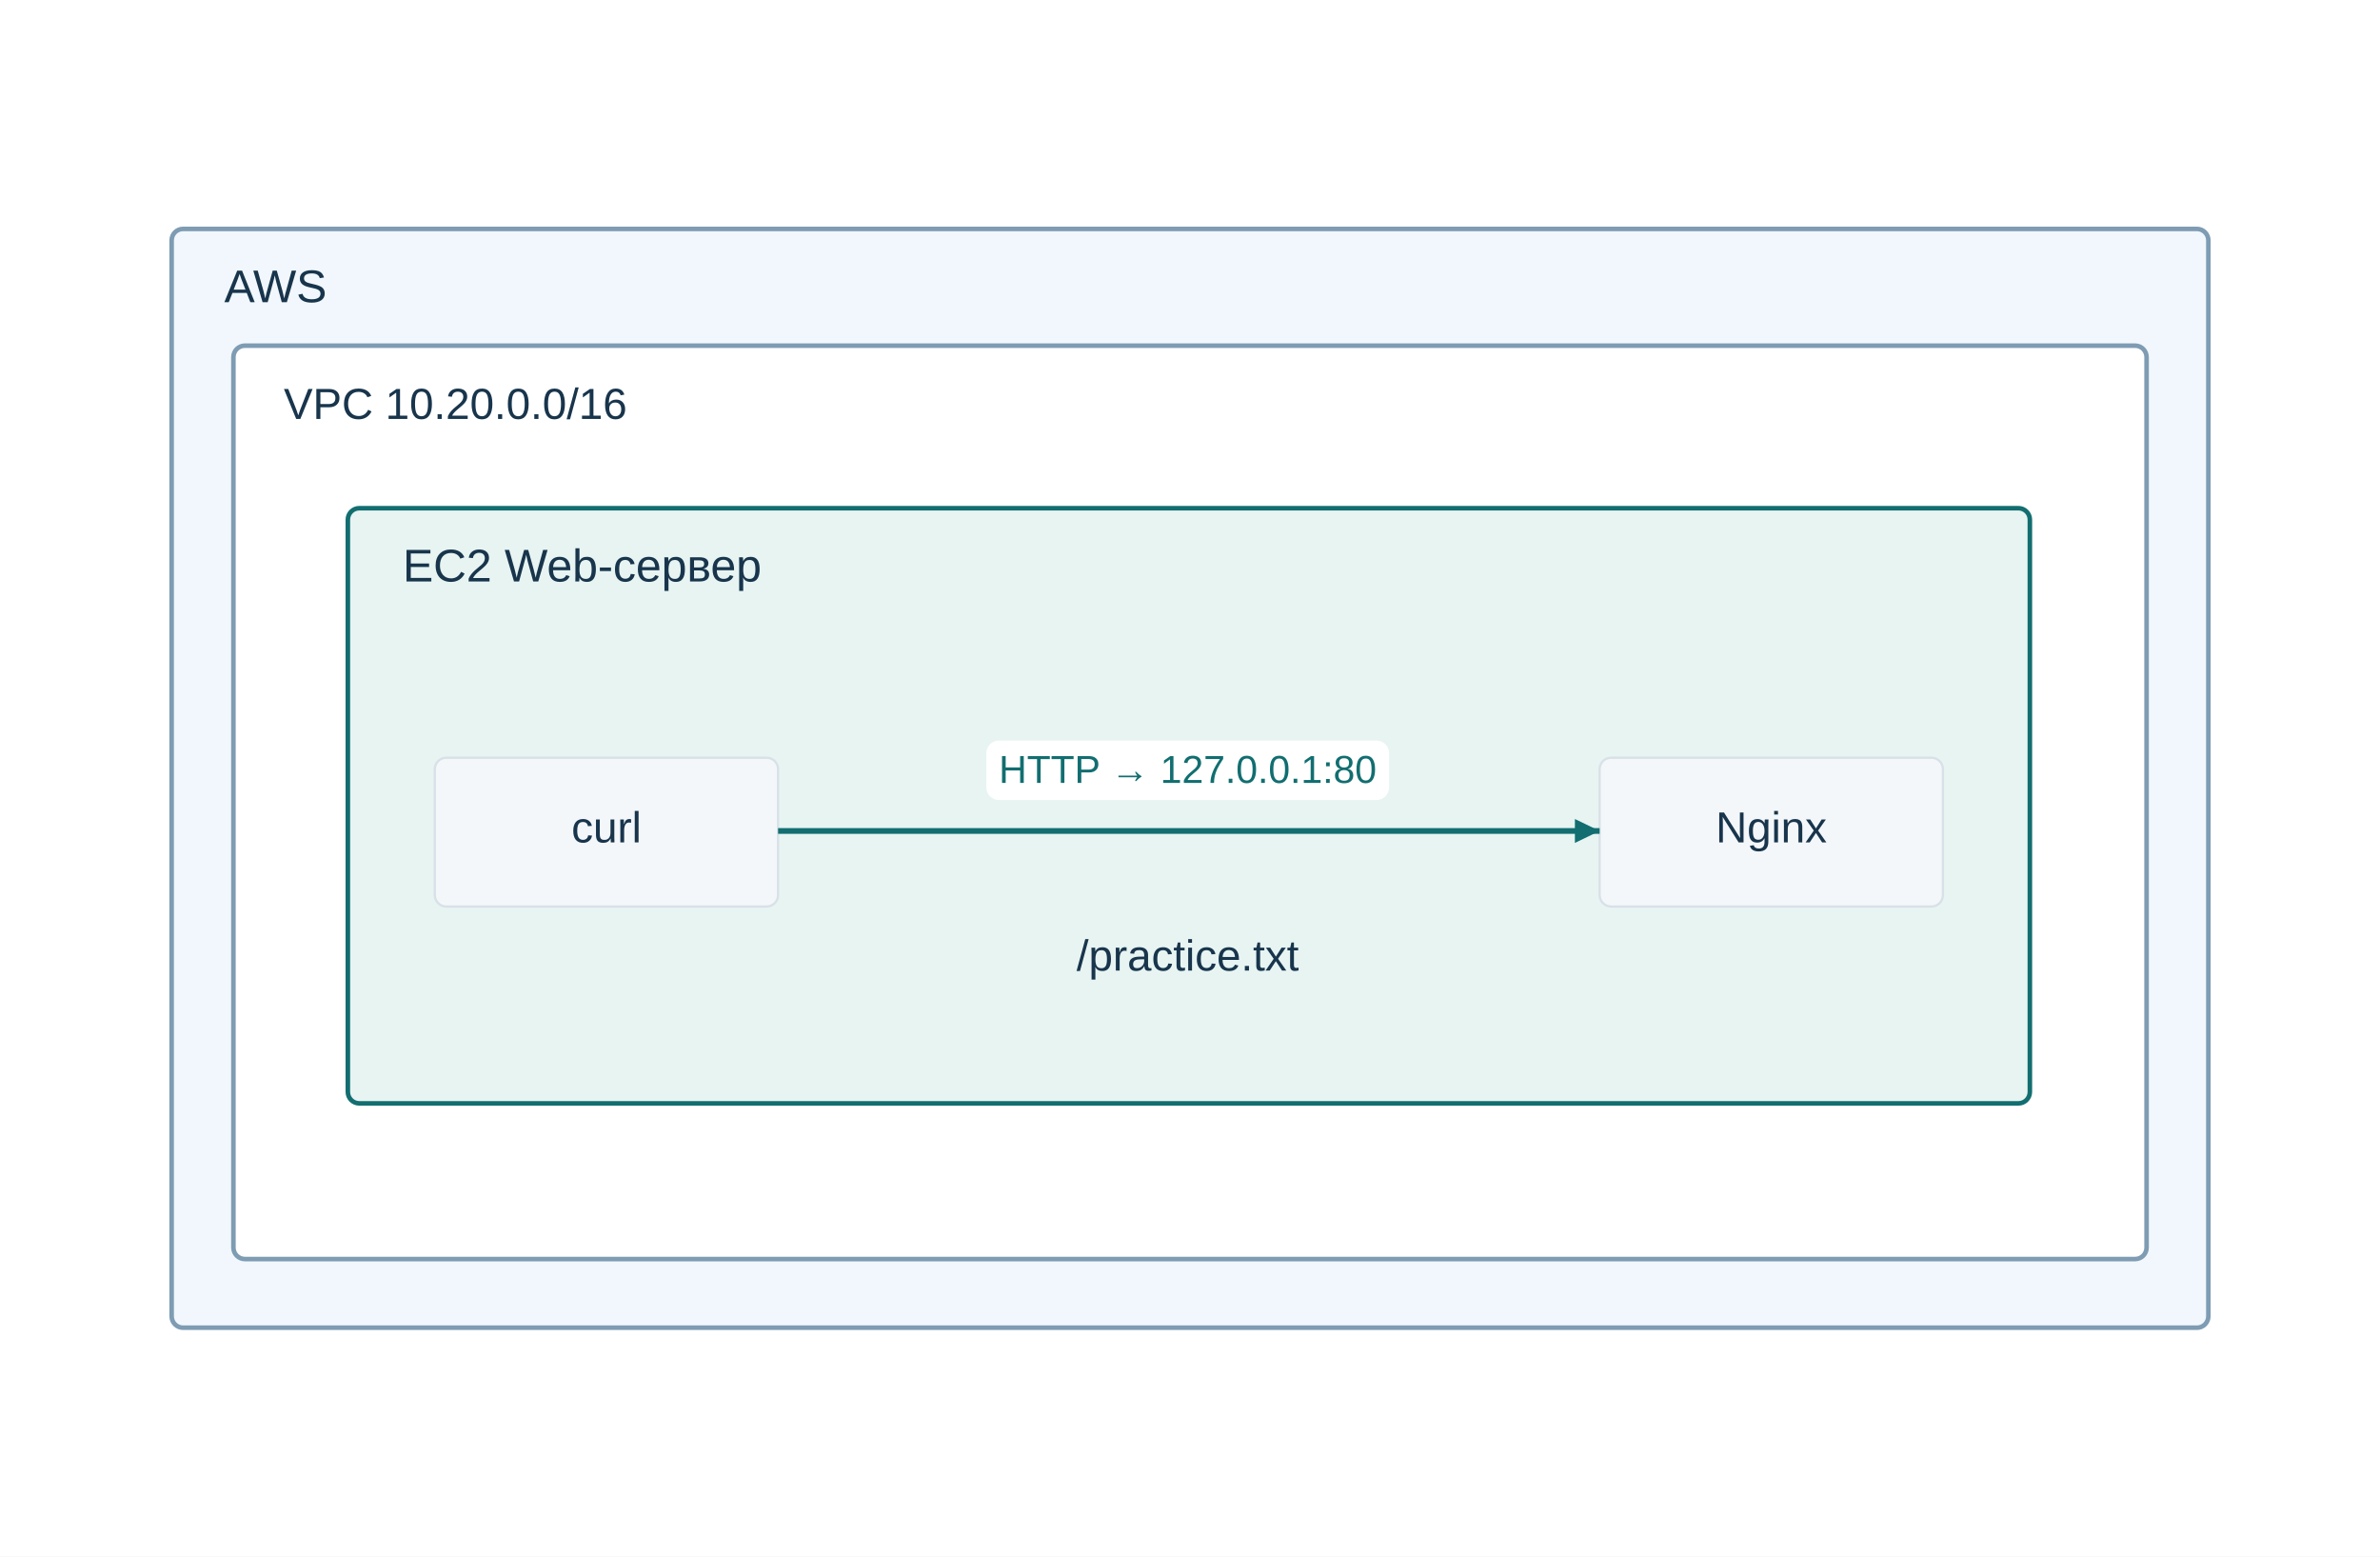
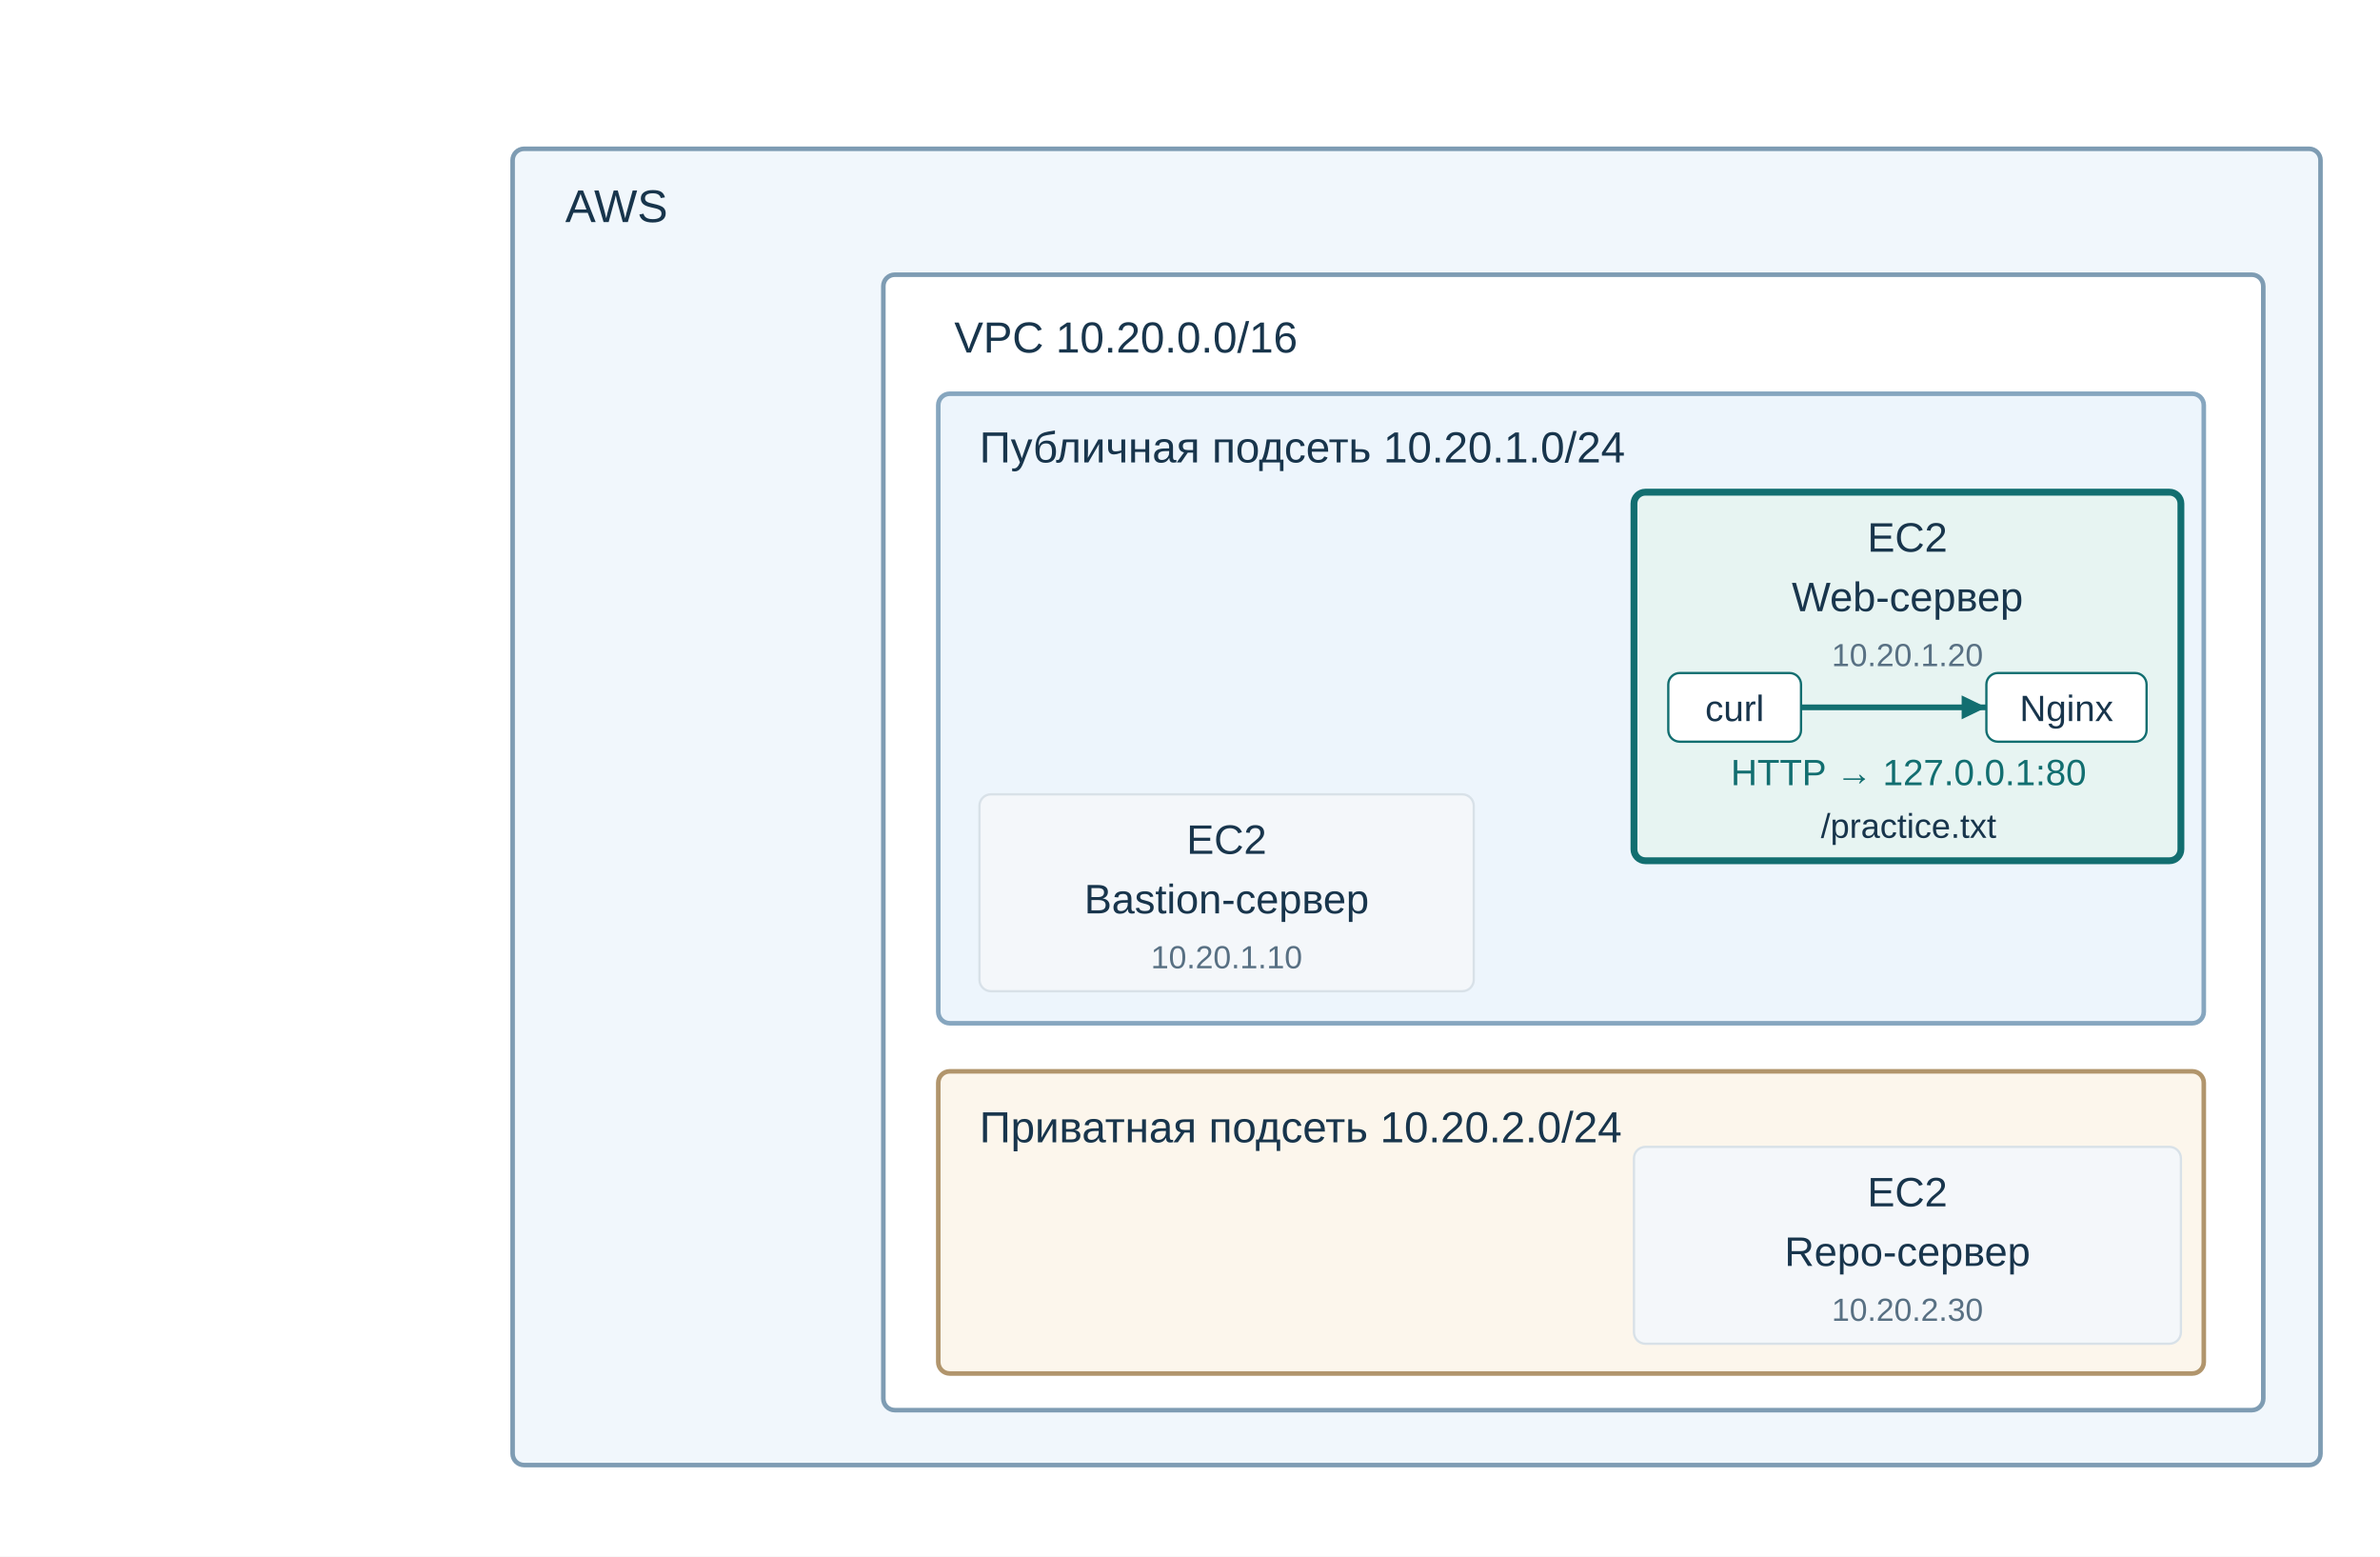
<svg xmlns="http://www.w3.org/2000/svg" width="1040" height="680" viewBox="0 0 1040 680" role="img">
  <rect width="1040" height="680" fill="white" />
-   <rect x="75" y="100" width="890" height="480" rx="5" fill="#f1f7fc" stroke="#7e9cb3" stroke-width="2" />
-   <text x="98" y="132" font-size="20" font-family="Arial,MS Gothic,sans-serif" fill="#18354c">AWS</text>
-   <rect x="102" y="151" width="836" height="399" rx="5" fill="white" stroke="#7e9cb3" stroke-width="2" />
-   <text x="124" y="183" font-size="19" font-family="Arial,MS Gothic,sans-serif" fill="#18354c">VPC  10.20.0.0/16</text>
-   <rect x="152" y="222" width="735" height="260" rx="5" fill="#e7f4f2" stroke="#126e70" stroke-width="2" />
-   <text x="176" y="254" font-size="20" font-family="Arial,MS Gothic,sans-serif" fill="#18354c">EC2 Web-сервер</text>
-   <rect x="190" y="331" width="150" height="65" rx="5" fill="#f4f7fa" stroke="#d8e1e8" stroke-width="1" />
-   <text x="265.0" y="368" font-size="19" font-family="Arial,MS Gothic,sans-serif" fill="#18354c" text-anchor="middle">curl</text>
-   <rect x="699" y="331" width="150" height="65" rx="5" fill="#f4f7fa" stroke="#d8e1e8" stroke-width="1" />
-   <text x="774.0" y="368" font-size="19" font-family="Arial,MS Gothic,sans-serif" fill="#18354c" text-anchor="middle">Nginx</text>
-   <polyline points="340,363 699,363" fill="none" stroke="#126e70" stroke-width="2.5" />
-   <polygon points="699.00,363.00 688.19,368.22 688.19,357.78" fill="#126e70" />
-   <rect x="431.504" y="324" width="174.992" height="25" rx="5" fill="white" stroke="white" stroke-width="1" />
-   <text x="519" y="342" font-size="17" font-family="Arial,MS Gothic,sans-serif" fill="#126e70" text-anchor="middle">HTTP → 127.0.0.1:80</text>
-   <text x="519" y="424" font-size="19" font-family="Arial,MS Gothic,sans-serif" fill="#18354c" text-anchor="middle">/practice.txt</text>
+   <rect x="224" y="65" width="790" height="575" rx="5" fill="#f1f7fc" stroke="#7e9cb3" stroke-width="2" />
+   <text x="247" y="97" font-size="20" font-family="Arial,MS Gothic,sans-serif" fill="#18354c">AWS</text>
+   <rect x="386" y="120" width="603" height="496" rx="5" fill="white" stroke="#7e9cb3" stroke-width="2" />
+   <text x="417" y="154" font-size="19" font-family="Arial,MS Gothic,sans-serif" fill="#18354c">VPC  10.20.0.0/16</text>
+   <rect x="410" y="172" width="553" height="275" rx="5" fill="#edf5fc" stroke="#86a6bf" stroke-width="2" />
+   <text x="428" y="202" font-size="19" font-family="Arial,MS Gothic,sans-serif" fill="#18354c">Публичная подсеть  10.20.1.0/24</text>
+   <rect x="410" y="468" width="553" height="132" rx="5" fill="#fcf6ec" stroke="#b1956c" stroke-width="2" />
+   <text x="428" y="499" font-size="19" font-family="Arial,MS Gothic,sans-serif" fill="#18354c">Приватная подсеть  10.20.2.0/24</text>
+   <rect x="714" y="215" width="239" height="161" rx="5" fill="#e7f4f2" stroke="#126e70" stroke-width="3" />
+   <text x="833.5" y="241" font-size="18" font-family="Arial,MS Gothic,sans-serif" fill="#18354c" text-anchor="middle">EC2</text>
+   <text x="833.5" y="267" font-size="18" font-family="Arial,MS Gothic,sans-serif" fill="#18354c" text-anchor="middle">Web-сервер</text>
+   <text x="833.5" y="291" font-size="14" font-family="Arial,MS Gothic,sans-serif" fill="#587083" text-anchor="middle">10.20.1.20</text>
+   <rect x="428" y="347" width="216" height="86" rx="5" fill="#f4f7fa" stroke="#d8e1e8" stroke-width="1" />
+   <text x="536.0" y="373" font-size="18" font-family="Arial,MS Gothic,sans-serif" fill="#18354c" text-anchor="middle">EC2</text>
+   <text x="536.0" y="399" font-size="18" font-family="Arial,MS Gothic,sans-serif" fill="#18354c" text-anchor="middle">Bastion-сервер</text>
+   <text x="536.0" y="423" font-size="14" font-family="Arial,MS Gothic,sans-serif" fill="#587083" text-anchor="middle">10.20.1.10</text>
+   <rect x="714" y="501" width="239" height="86" rx="5" fill="#f4f7fa" stroke="#d8e1e8" stroke-width="1" />
+   <text x="833.5" y="527" font-size="18" font-family="Arial,MS Gothic,sans-serif" fill="#18354c" text-anchor="middle">EC2</text>
+   <text x="833.5" y="553" font-size="18" font-family="Arial,MS Gothic,sans-serif" fill="#18354c" text-anchor="middle">Repo-сервер</text>
+   <text x="833.5" y="577" font-size="14" font-family="Arial,MS Gothic,sans-serif" fill="#587083" text-anchor="middle">10.20.2.30</text>
+   <rect x="729" y="294" width="58" height="30" rx="5" fill="white" stroke="#126e70" stroke-width="1" />
+   <rect x="868" y="294" width="70" height="30" rx="5" fill="white" stroke="#126e70" stroke-width="1" />
+   <text x="758" y="315" font-size="16" font-family="Arial,MS Gothic,sans-serif" fill="#18354c" text-anchor="middle">curl</text>
+   <text x="903" y="315" font-size="16" font-family="Arial,MS Gothic,sans-serif" fill="#18354c" text-anchor="middle">Nginx</text>
+   <polyline points="787,309 868,309" fill="none" stroke="#126e70" stroke-width="2.5" />
+   <polygon points="868.00,309.00 857.19,314.22 857.19,303.78" fill="#126e70" />
+   <text x="834" y="343" font-size="16" font-family="Arial,MS Gothic,sans-serif" fill="#126e70" text-anchor="middle">HTTP → 127.0.0.1:80</text>
+   <text x="834" y="366" font-size="15" font-family="Arial,MS Gothic,sans-serif" fill="#18354c" text-anchor="middle">/practice.txt</text>
</svg>
